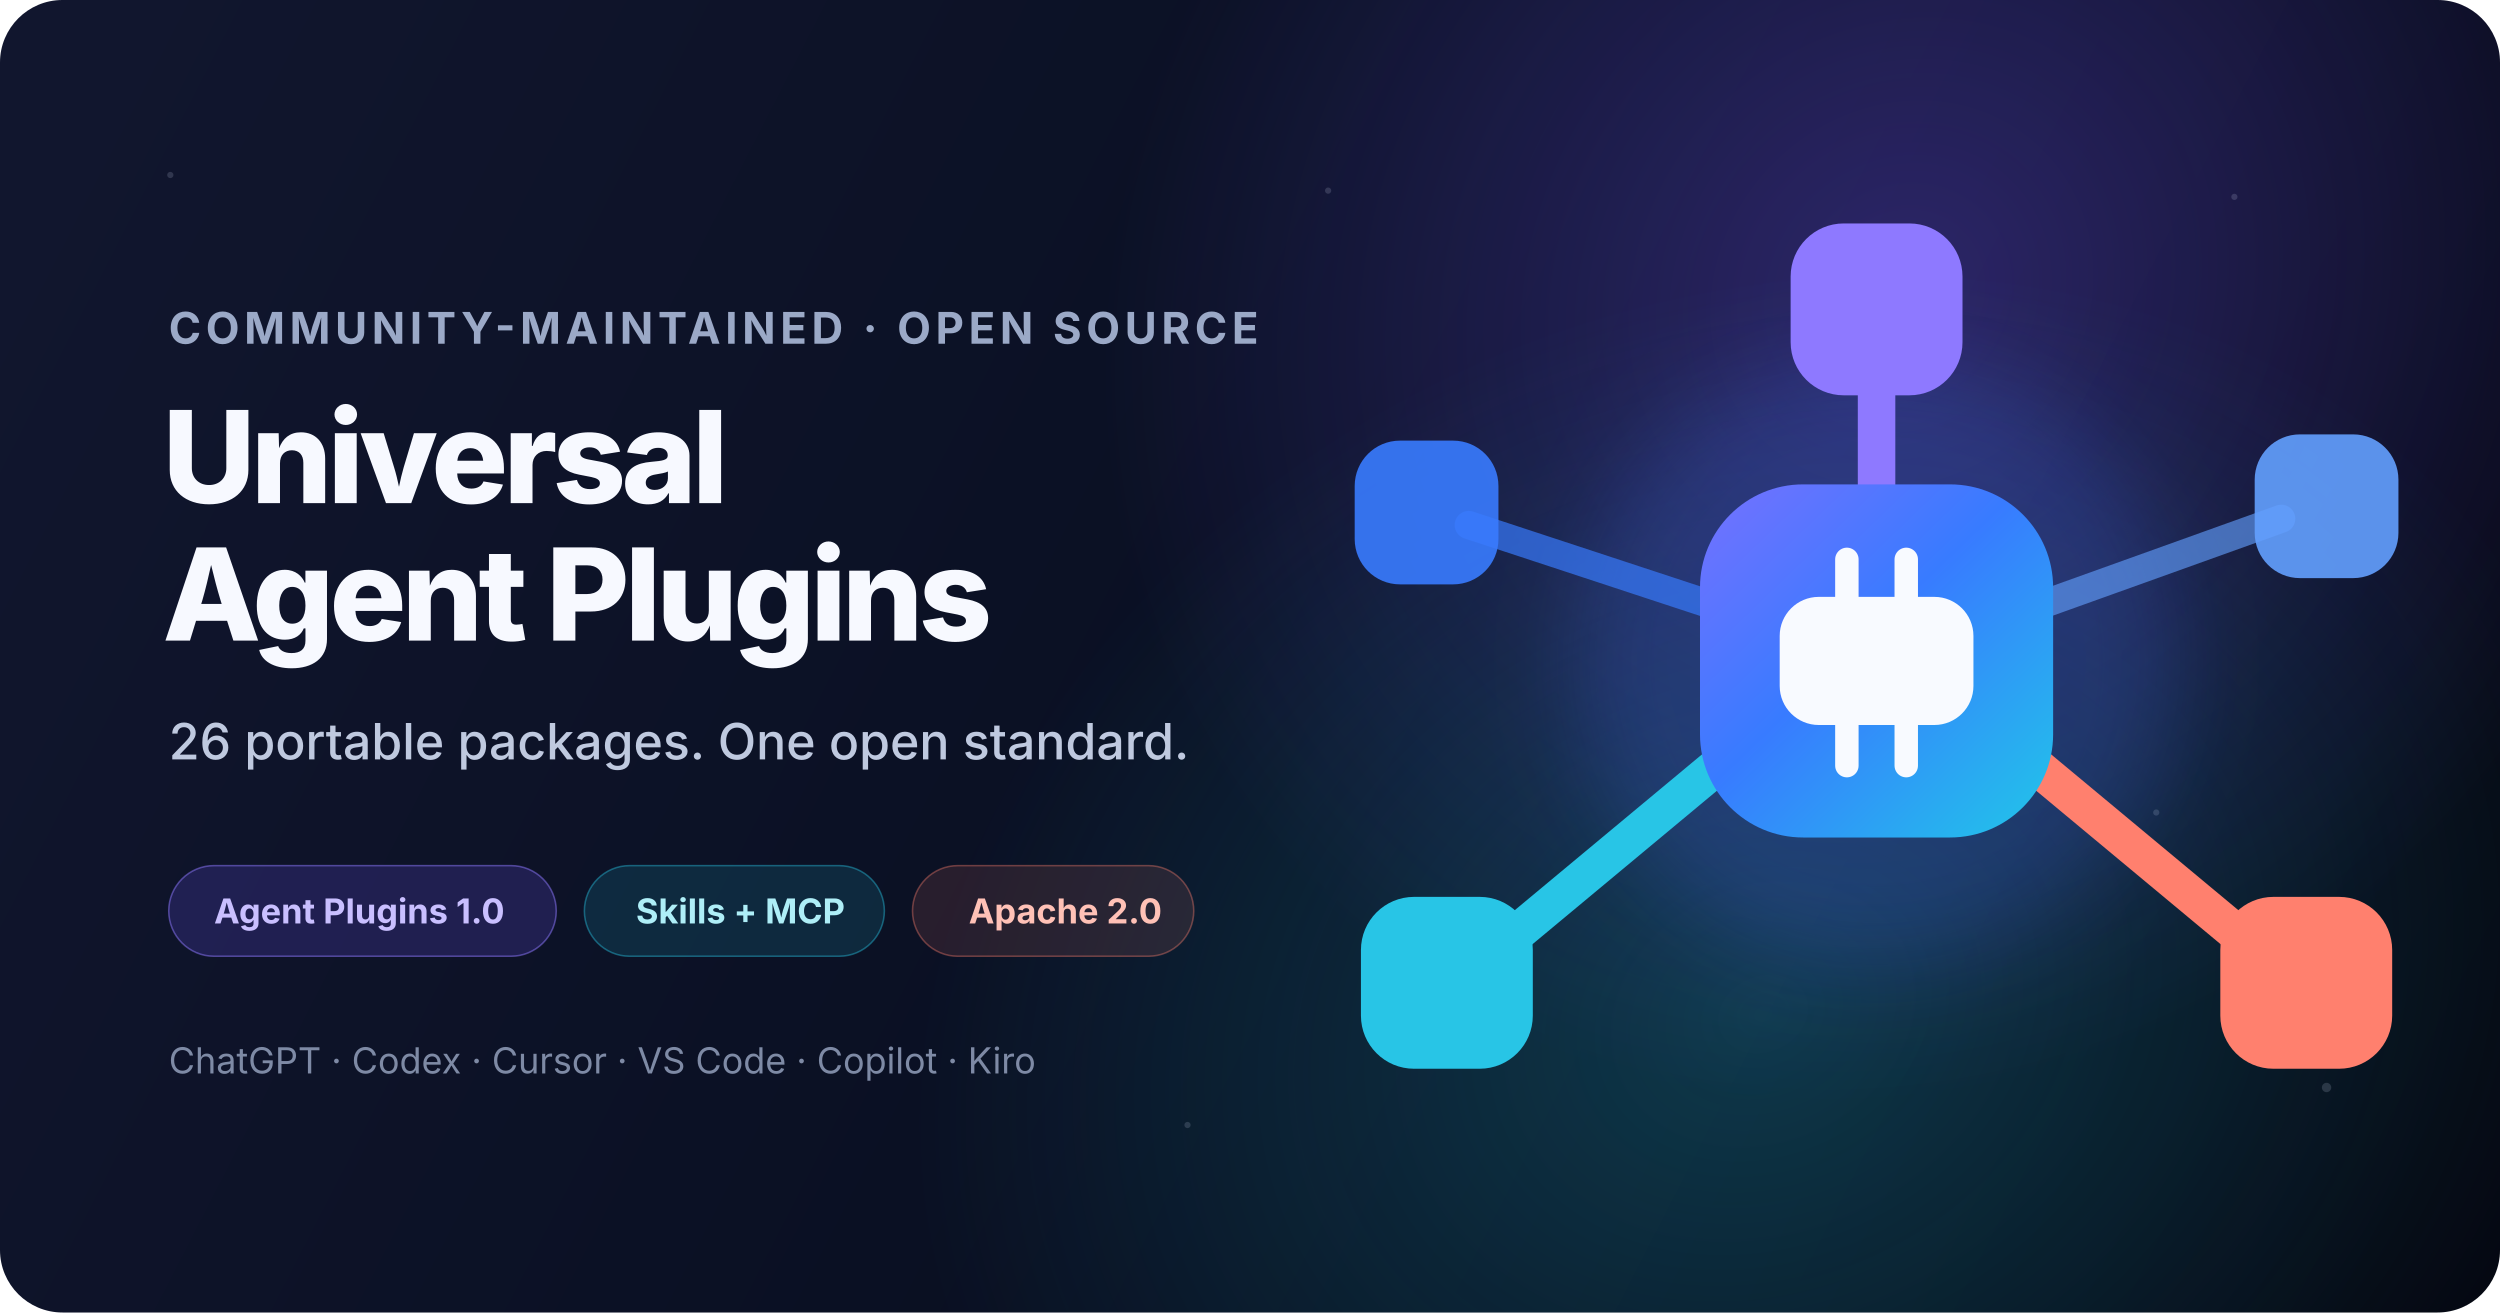
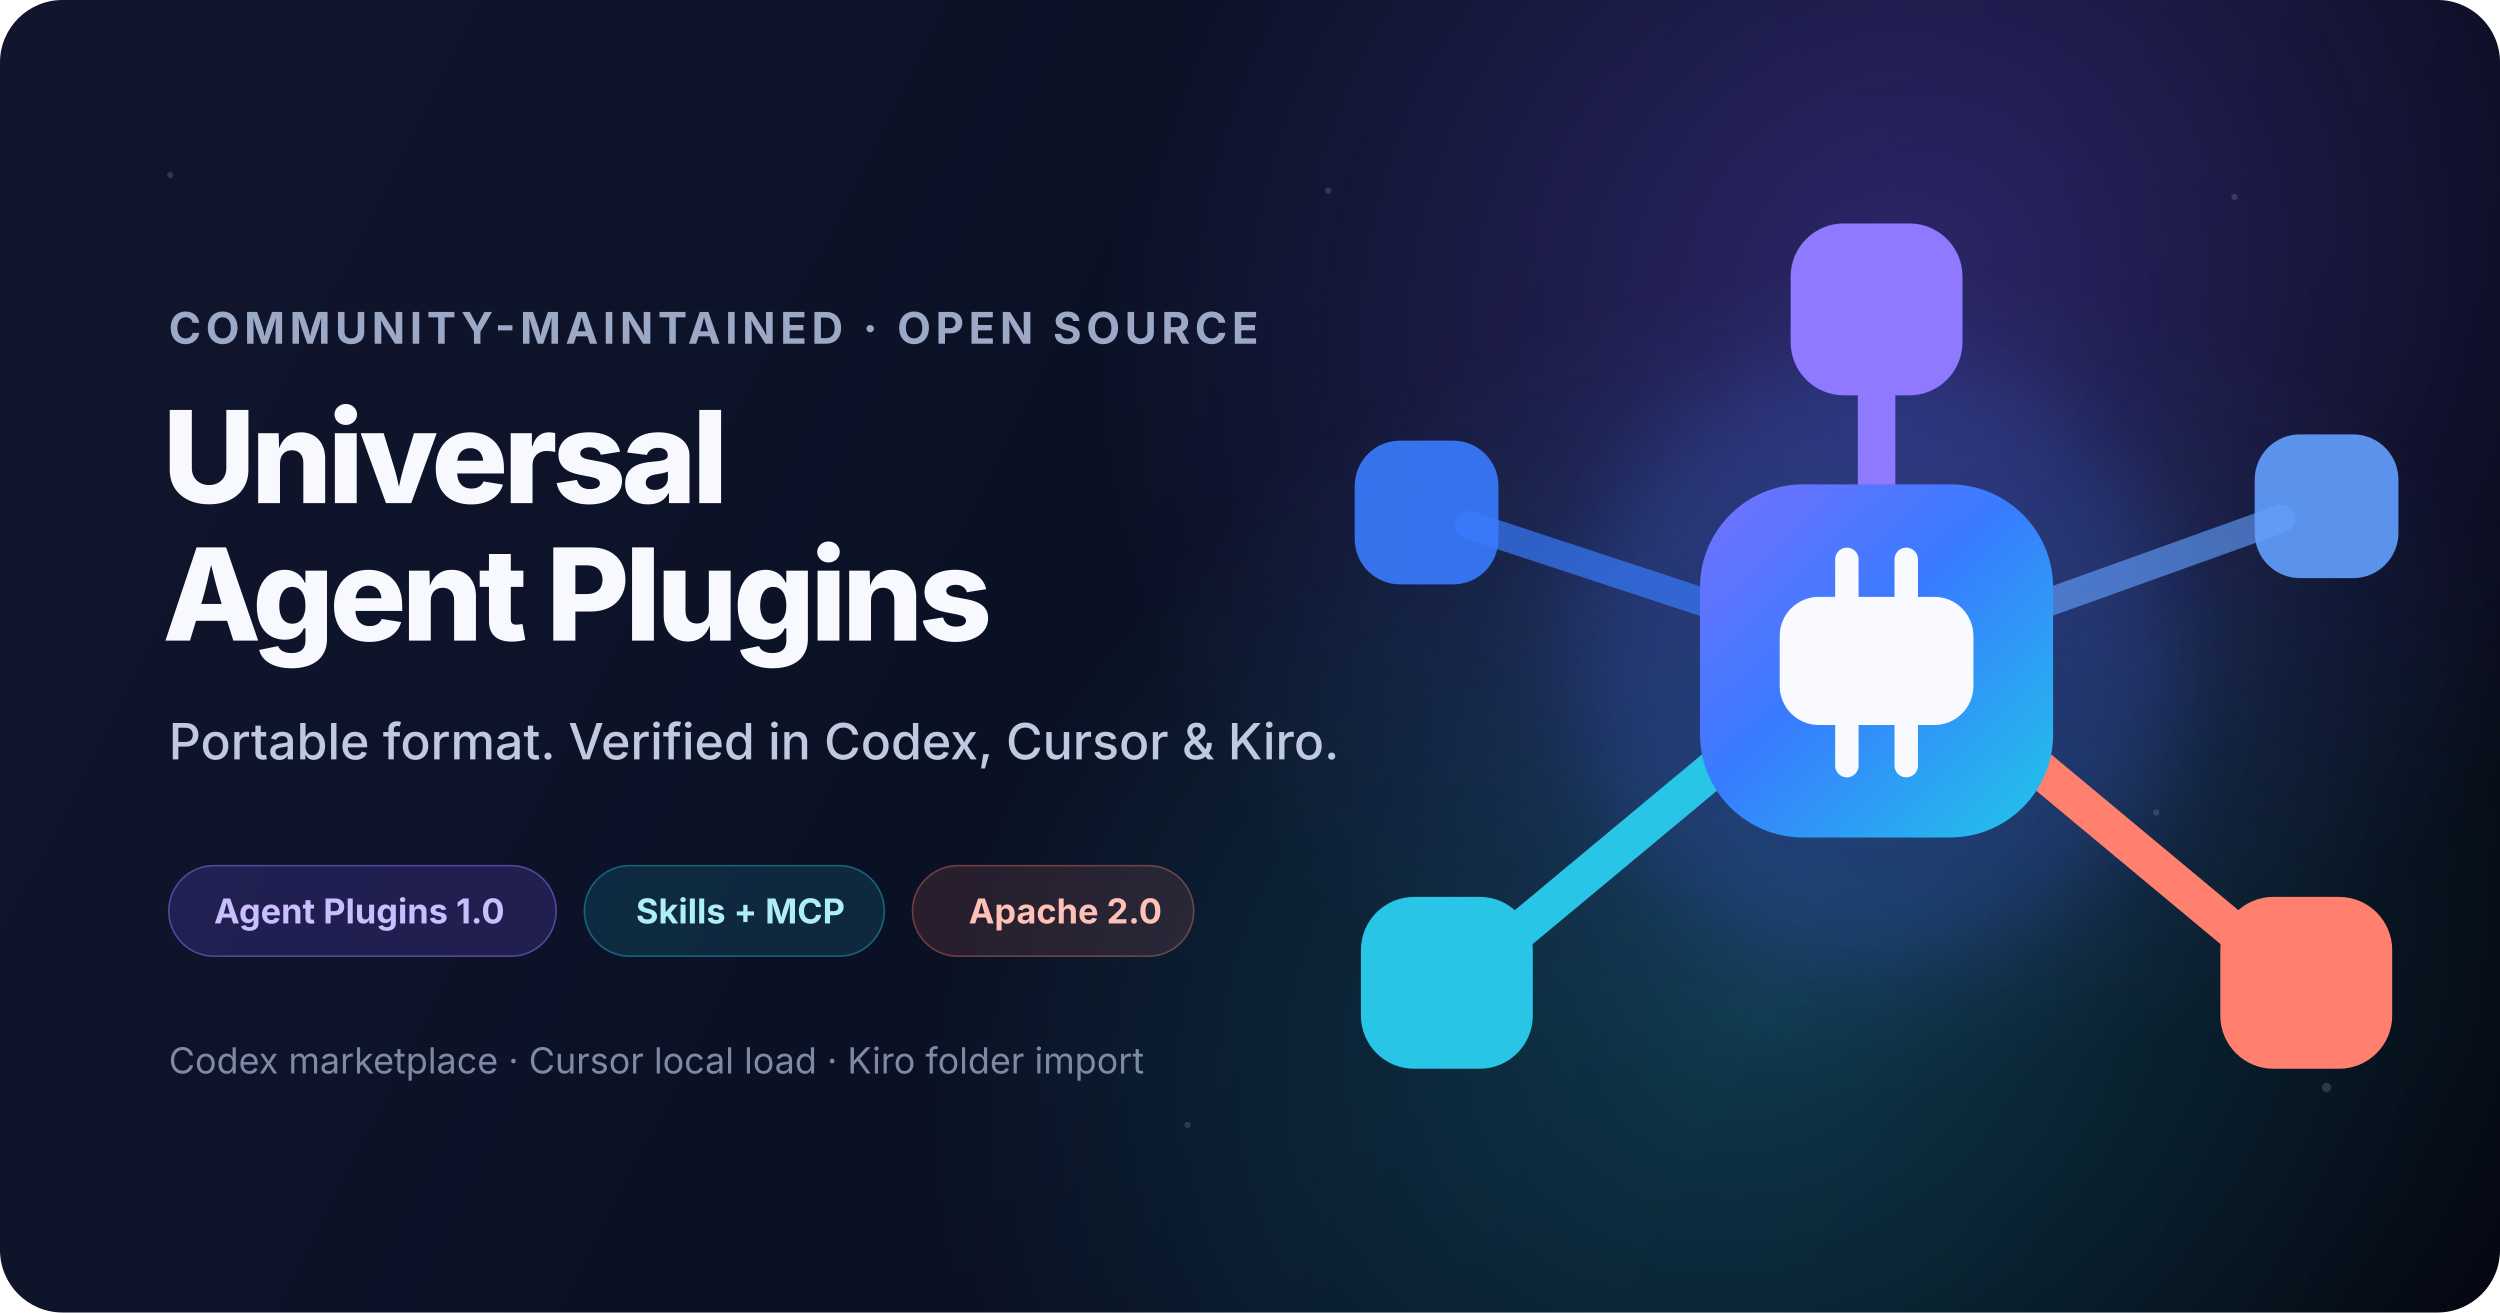
<svg xmlns="http://www.w3.org/2000/svg" viewBox="0 0 1600 840" role="img" aria-labelledby="title desc">
  <defs>
    <linearGradient id="background" x1="60" y1="40" x2="1540" y2="800" gradientUnits="userSpaceOnUse">
      <stop stop-color="#11162E" />
      <stop offset=".48" stop-color="#0A1023" />
      <stop offset="1" stop-color="#050711" />
    </linearGradient>
    <radialGradient id="violet" cx="0" cy="0" r="1" gradientTransform="translate(1220 190) rotate(134) scale(540 490)" gradientUnits="userSpaceOnUse">
      <stop stop-color="#7257FF" stop-opacity=".34" />
      <stop offset="1" stop-color="#7257FF" stop-opacity="0" />
    </radialGradient>
    <radialGradient id="cyan" cx="0" cy="0" r="1" gradientTransform="translate(1130 650) rotate(-113) scale(460 560)" gradientUnits="userSpaceOnUse">
      <stop stop-color="#21C8E7" stop-opacity=".24" />
      <stop offset="1" stop-color="#21C8E7" stop-opacity="0" />
    </radialGradient>
    <linearGradient id="core" x1="1035" y1="290" x2="1295" y2="560" gradientUnits="userSpaceOnUse">
      <stop stop-color="#8C6DFF" />
      <stop offset=".52" stop-color="#387BFF" />
      <stop offset="1" stop-color="#20C8E8" />
    </linearGradient>
    <filter id="blur" x="-40%" y="-40%" width="180%" height="180%">
      <feGaussianBlur stdDeviation="28" />
    </filter>
  </defs>
  <rect width="1600" height="840" rx="40" fill="url(#background)" />
  <rect width="1600" height="840" rx="40" fill="url(#violet)" />
  <rect width="1600" height="840" rx="40" fill="url(#cyan)" />
  <g opacity=".16" fill="#DDE7FF">
    <circle cx="109" cy="112" r="2" />
    <circle cx="1430" cy="126" r="2" />
    <circle cx="1489" cy="696" r="3" />
    <circle cx="850" cy="122" r="2" />
    <circle cx="760" cy="720" r="2" />
    <circle cx="1380" cy="520" r="2" />
  </g>
  <g font-family="Inter, ui-sans-serif, system-ui, -apple-system, BlinkMacSystemFont, 'Segoe UI', sans-serif">
    <text x="108" y="220" fill="#9BA9C7" font-size="28" font-weight="650" letter-spacing="3">COMMUNITY-MAINTAINED · OPEN SOURCE</text>
    <text x="104" y="322" fill="#F7F9FF" font-size="82" font-weight="760" letter-spacing="-3">Universal</text>
    <text x="104" y="410" fill="#F7F9FF" font-size="82" font-weight="760" letter-spacing="-3">Agent Plugins</text>
-     <text x="108" y="486" fill="#BFC9DF" font-size="32" font-weight="450">26 portable packages. One open standard.</text>
+     <text x="108" y="486" fill="#BFC9DF" font-size="32" font-weight="450">Portable format. Verified in Codex, Cursor &amp; Kiro.</text>
    <g font-size="22" font-weight="650">
      <rect x="108" y="554" width="248" height="58" rx="29" fill="#7257FF" fill-opacity=".19" stroke="#8E79FF" stroke-opacity=".5" />
      <text x="137" y="591" fill="#C9BFFF">Agent Plugins 1.0</text>
      <rect x="374" y="554" width="192" height="58" rx="29" fill="#20C8E8" fill-opacity=".13" stroke="#28C5E6" stroke-opacity=".42" />
      <text x="407" y="591" fill="#AEEEF7">Skills + MCP</text>
      <rect x="584" y="554" width="180" height="58" rx="29" fill="#FF806E" fill-opacity=".12" stroke="#FF806E" stroke-opacity=".38" />
      <text x="620" y="591" fill="#FFC1B6">Apache 2.0</text>
    </g>
-     <text x="108" y="687" fill="#7E8AA5" font-size="23">ChatGPT · Codex · Cursor · VS Code · Copilot · Kiro</text>
+     <text x="108" y="687" fill="#7E8AA5" font-size="23">Codex marketplace · Cursor local load · Kiro folder import</text>
  </g>
  <circle cx="1201" cy="423" r="194" fill="#4D6FFF" opacity=".18" filter="url(#blur)" />
  <g fill="none" stroke-linecap="round">
    <path d="M1201 332V196" stroke="#8E79FF" stroke-width="24" />
    <path d="M1109 482L972 596" stroke="#28C5E6" stroke-width="24" />
    <path d="M1293 482L1430 596" stroke="#FF806E" stroke-width="24" />
    <path d="M1098 388L940 336" stroke="#387BFF" stroke-width="18" opacity=".68" />
    <path d="M1304 388L1460 332" stroke="#63A0FF" stroke-width="18" opacity=".62" />
  </g>
  <rect x="1088" y="310" width="226" height="226" rx="66" fill="url(#core)" />
  <rect x="1146" y="143" width="110" height="110" rx="34" fill="#8E79FF" />
  <rect x="871" y="574" width="110" height="110" rx="34" fill="#28C5E6" />
  <rect x="1421" y="574" width="110" height="110" rx="34" fill="#FF806E" />
  <rect x="867" y="282" width="92" height="92" rx="29" fill="#387BFF" opacity=".9" />
  <rect x="1443" y="278" width="92" height="92" rx="29" fill="#63A0FF" opacity=".9" />
  <path d="M1164 382h74a25 25 0 0 1 25 25v32a25 25 0 0 1-25 25h-74a25 25 0 0 1-25-25v-32a25 25 0 0 1 25-25Z" fill="#F8FAFF" />
  <path d="M1182 358v26m38-26v26m-38 80v26m38-26v26" stroke="#F8FAFF" stroke-width="15" stroke-linecap="round" />
</svg>
